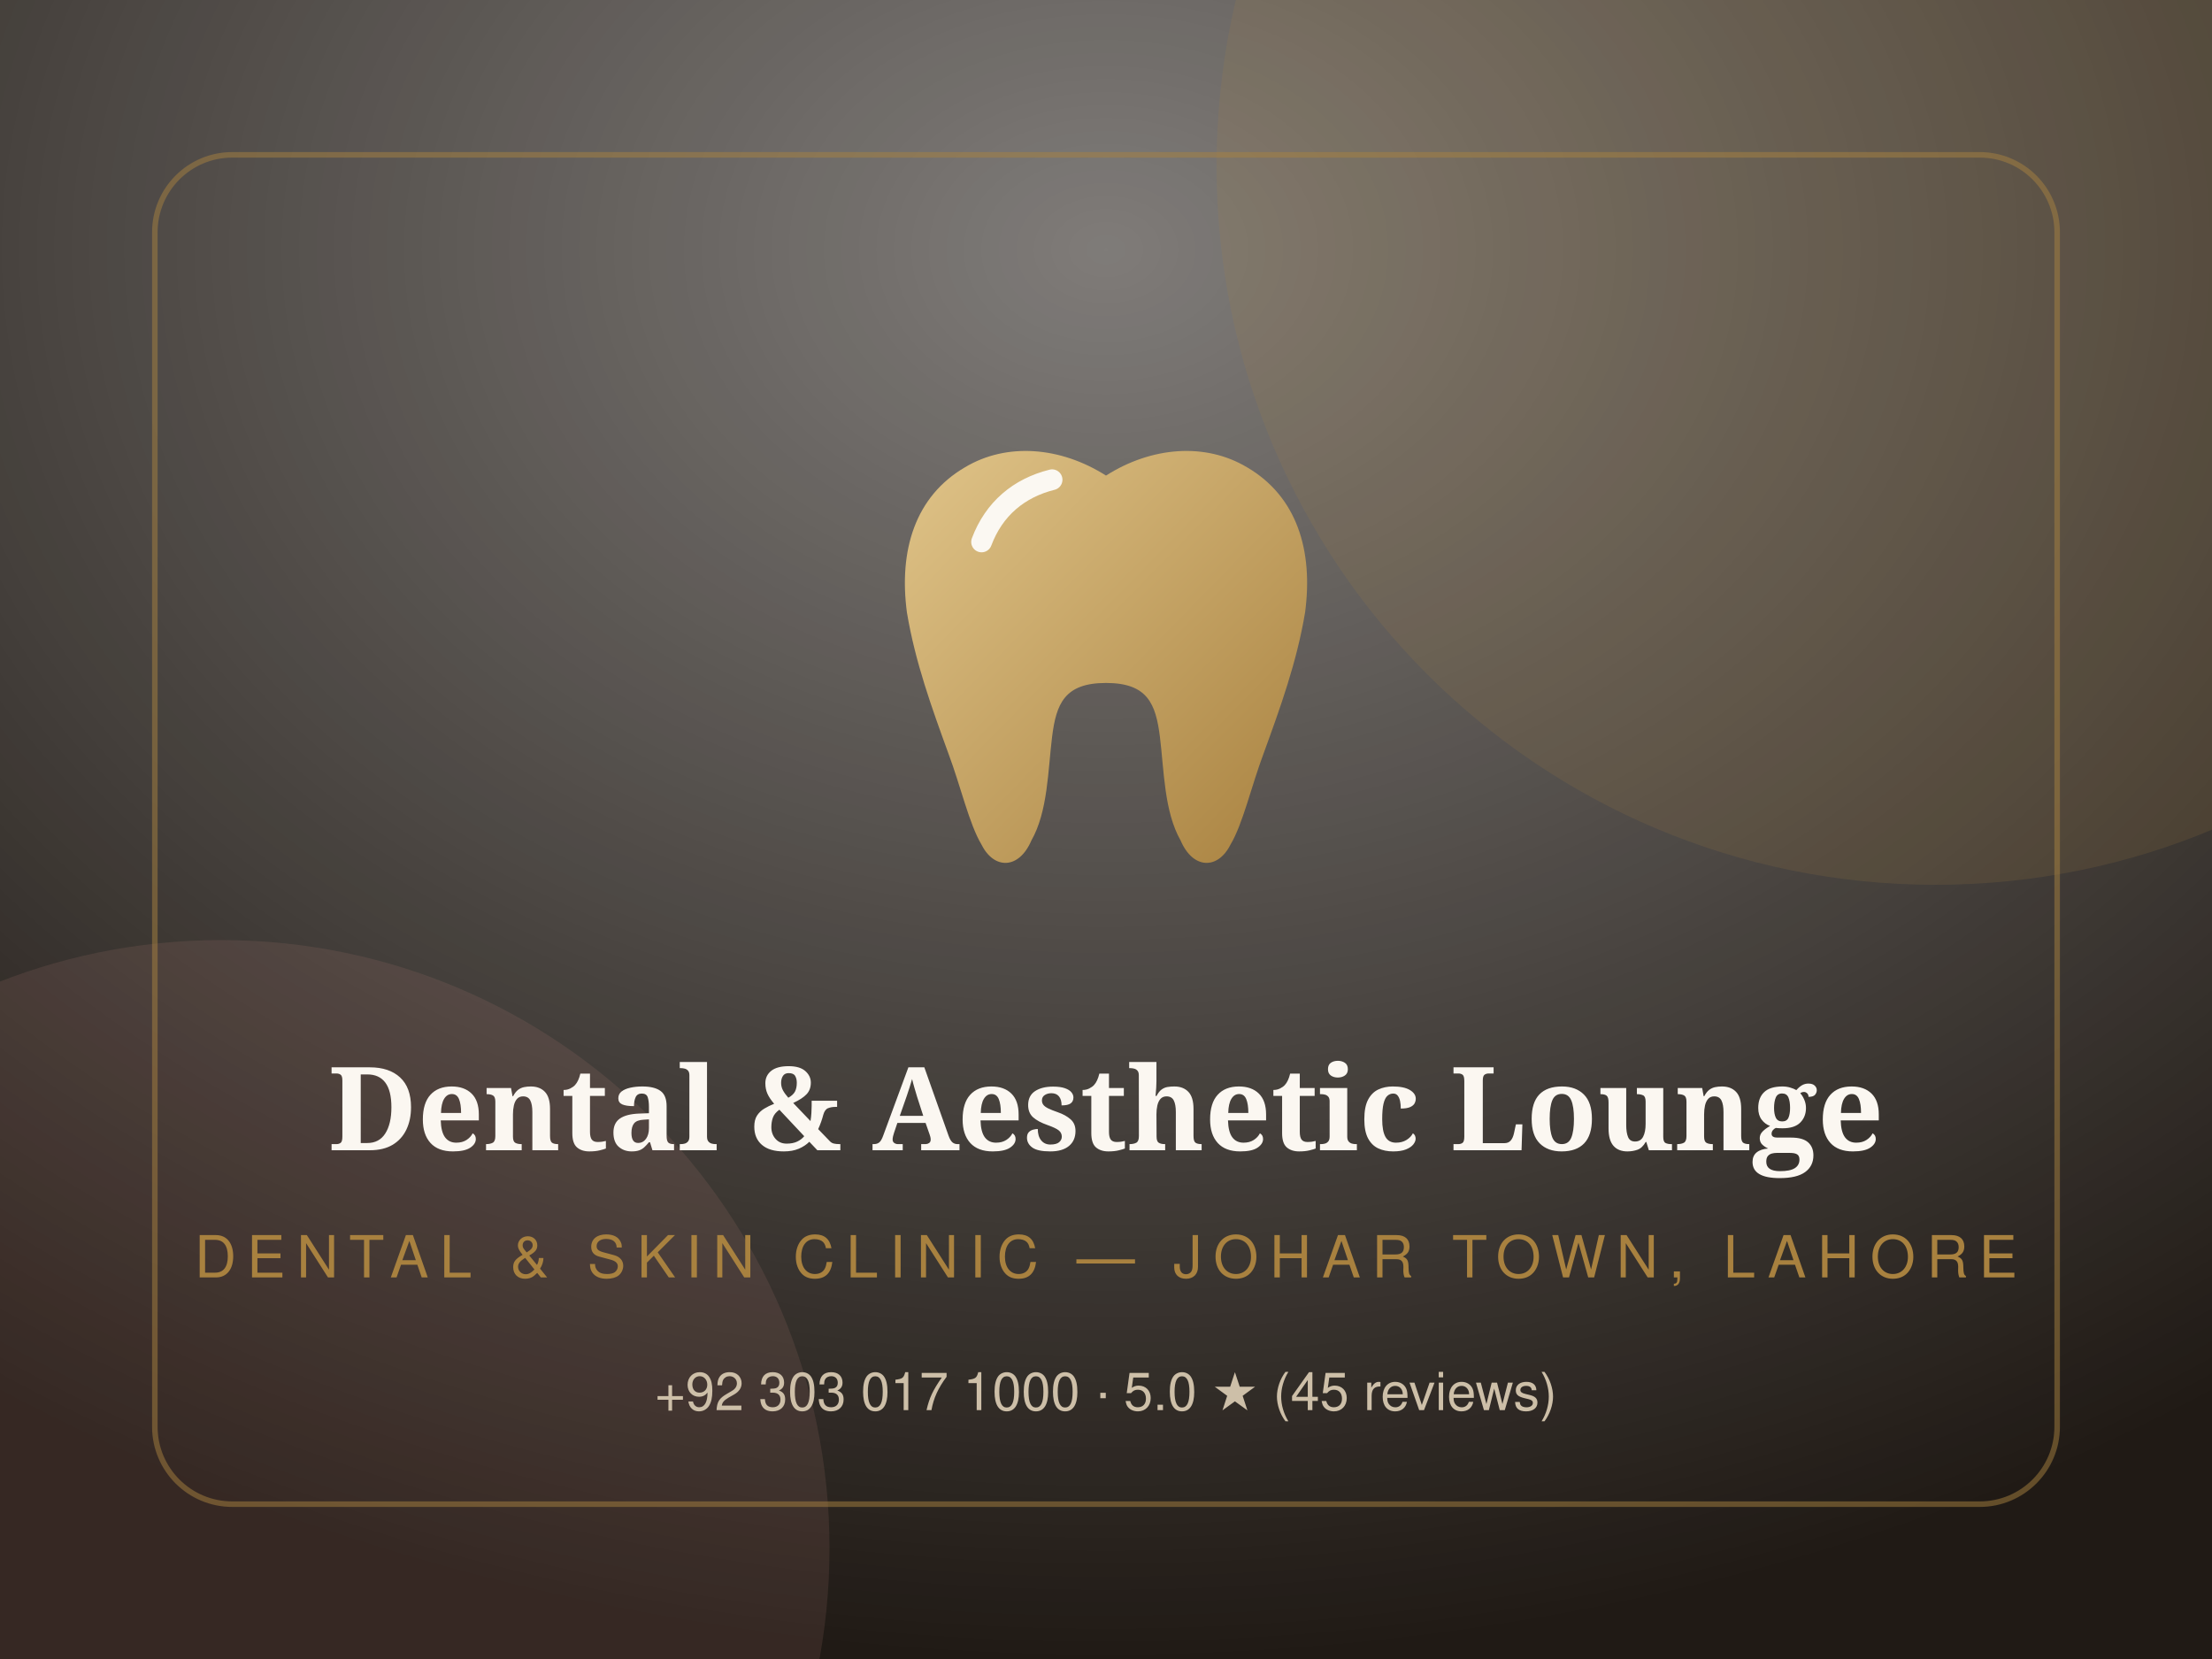
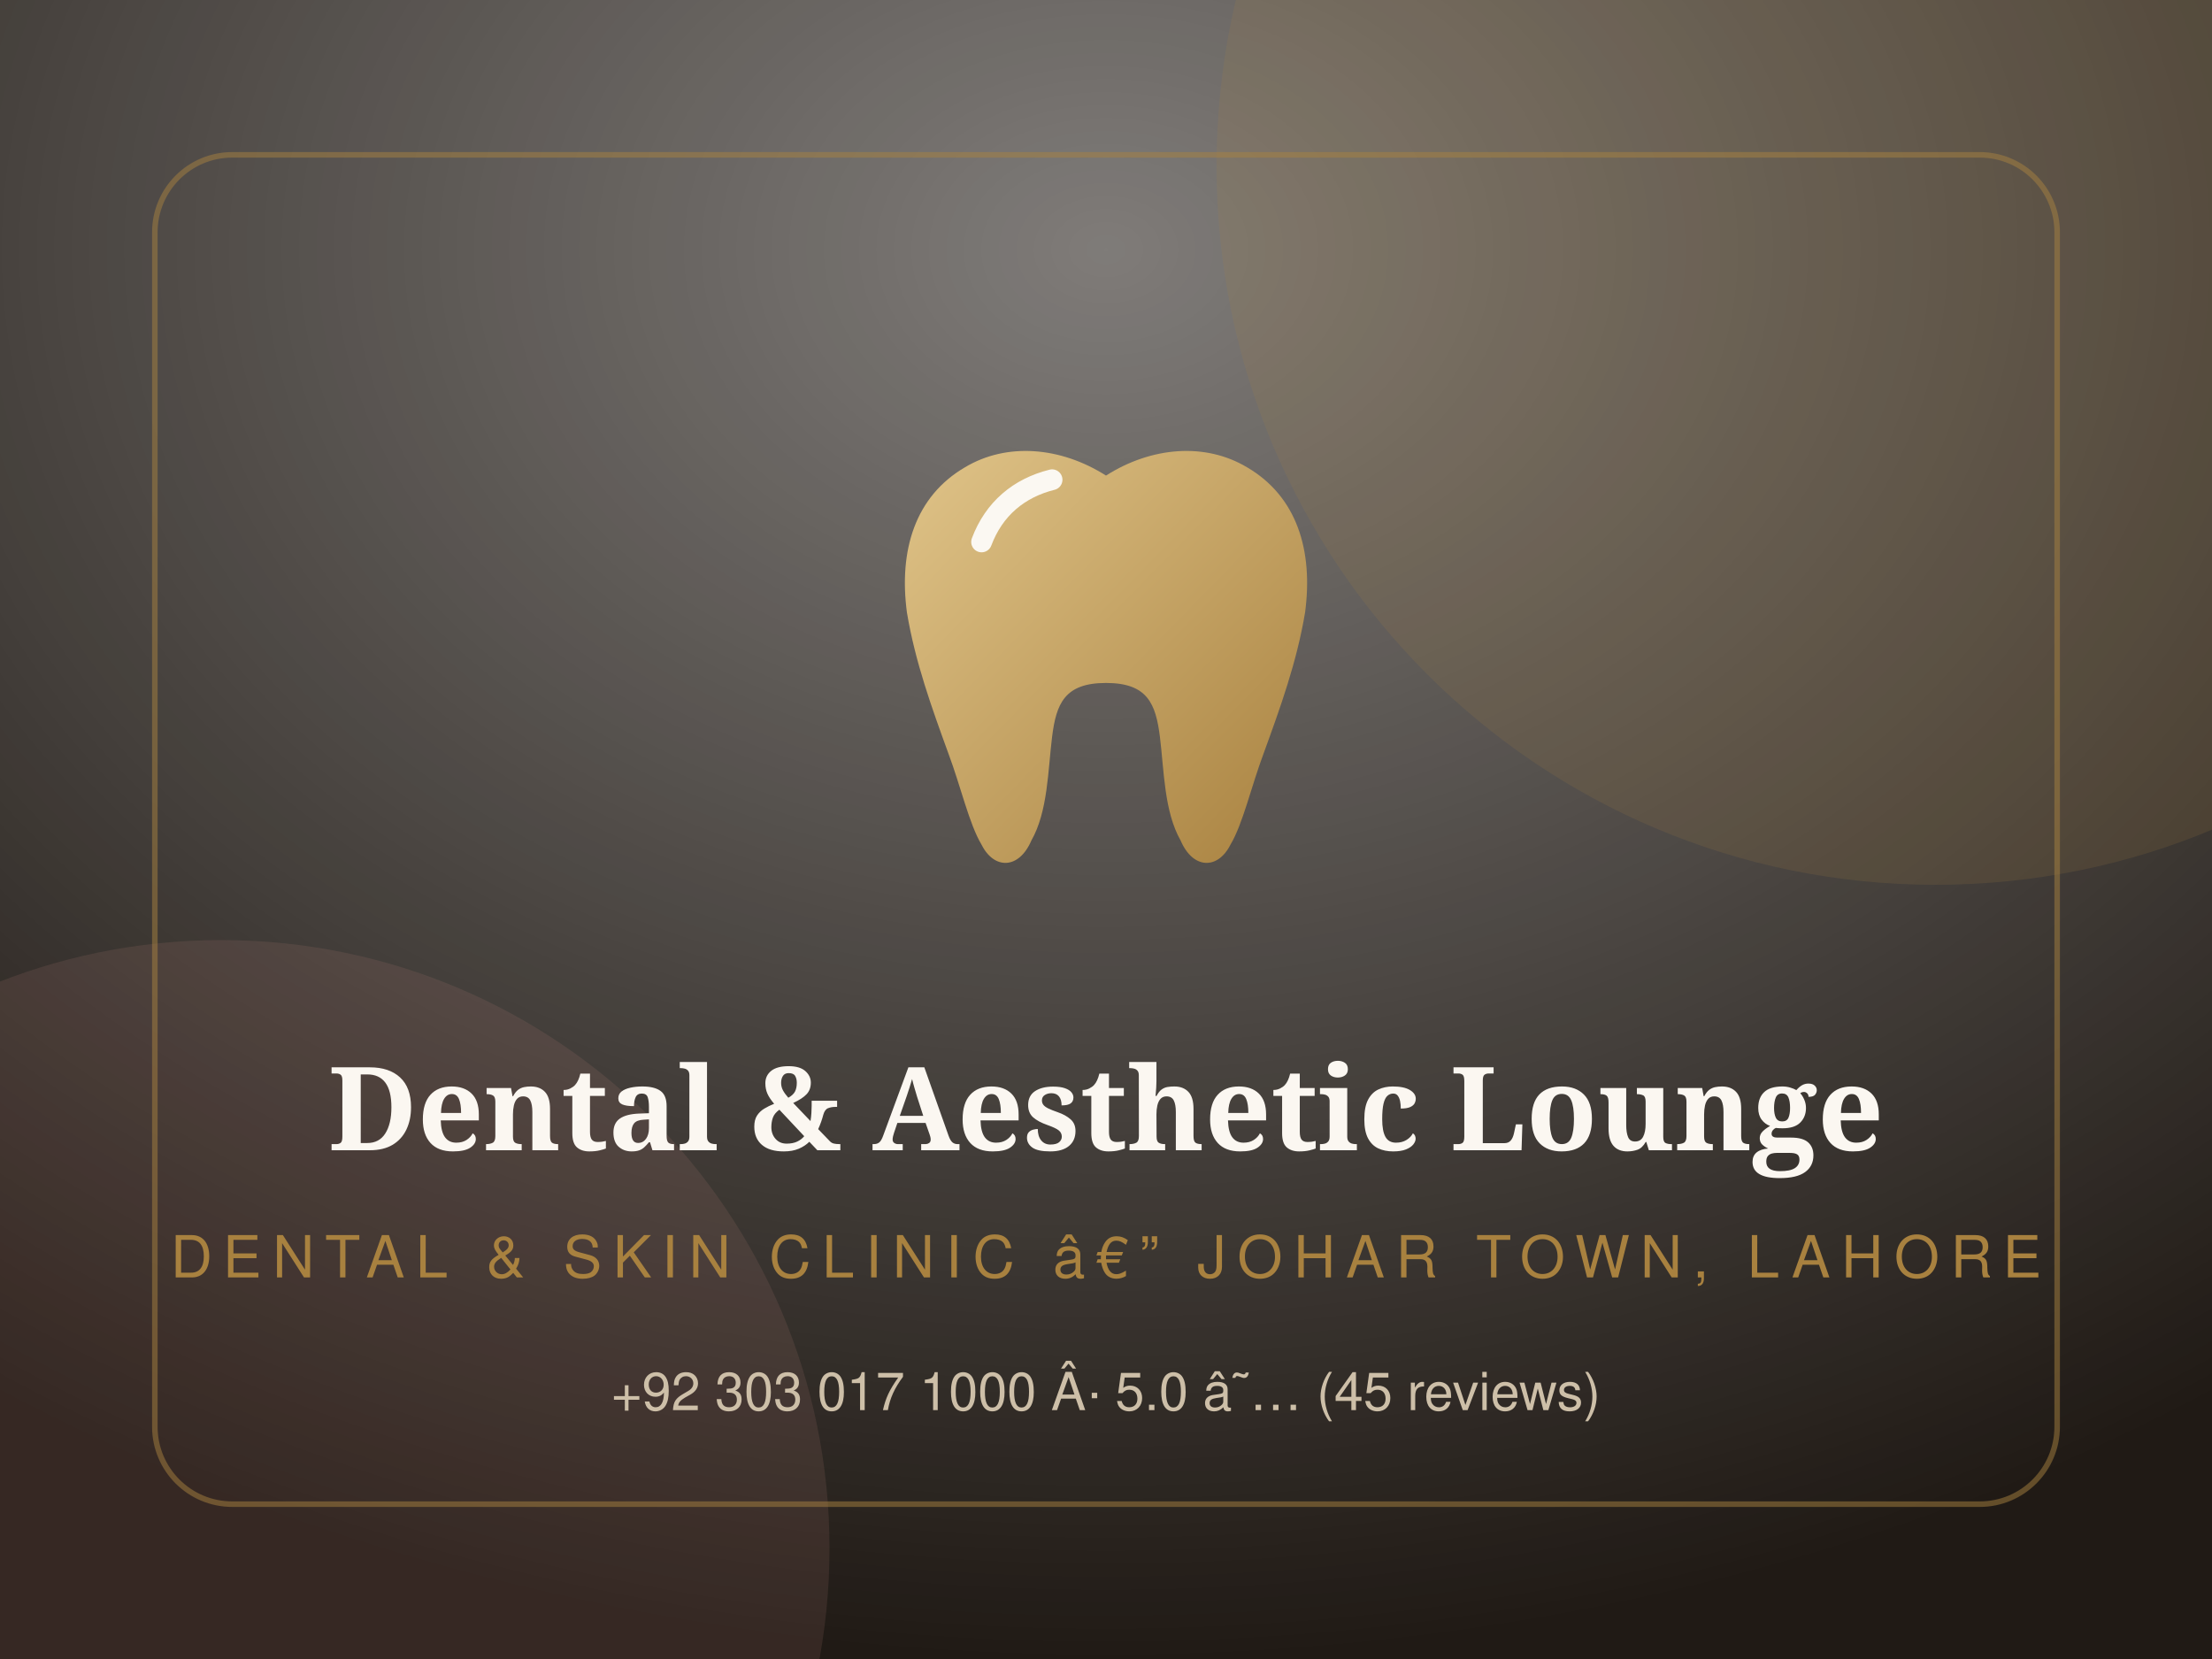
<svg xmlns="http://www.w3.org/2000/svg" viewBox="0 0 800 600" width="800" height="600" role="img">
  <defs>
    <linearGradient id="wall" x1="0" y1="0" x2="0" y2="1">
      <stop offset="0" stop-color="#fdfbf8" />
      <stop offset="1" stop-color="#f1e9de" />
    </linearGradient>
    <linearGradient id="metal" x1="0" y1="0" x2="1" y2="1">
      <stop offset="0" stop-color="#ffffff" />
      <stop offset="0.5" stop-color="#e3e7ea" />
      <stop offset="1" stop-color="#c6ccd2" />
    </linearGradient>
    <linearGradient id="toothw" x1="0" y1="0" x2="0" y2="1">
      <stop offset="0" stop-color="#ffffff" />
      <stop offset="1" stop-color="#e8ebe8" />
    </linearGradient>
    <linearGradient id="goldg" x1="0" y1="0" x2="1" y2="1">
      <stop offset="0" stop-color="#e0c489" />
      <stop offset="1" stop-color="#a8813f" />
    </linearGradient>
    <radialGradient id="softlight" cx="0.5" cy="0.15" r="0.85">
      <stop offset="0" stop-color="#ffffff" stop-opacity="0.85" />
      <stop offset="1" stop-color="#ffffff" stop-opacity="0" />
    </radialGradient>
  </defs>
  <rect width="800" height="600" fill="#201a15" />
  <rect width="800" height="600" fill="url(#softlight)" opacity="0.5" />
  <circle cx="700" cy="60" r="260" fill="#a8813f" opacity="0.16" />
  <circle cx="80" cy="560" r="220" fill="#c0857b" opacity="0.14" />
  <rect x="56" y="56" width="688" height="488" rx="28" fill="none" stroke="#a8813f" stroke-width="2" opacity="0.5" />
  <g transform="translate(400 250) scale(1.5)">
    <path d="M0-52c-11-7-24-8-34-2-12 7-16 20-14 35 2 12 6 23 10 34 3 8 5 17 8 22 3 6 9 6 12-1 4-7 4-17 5-25 1-8 3-13 13-13s12 5 13 13c1 8 1 18 5 25 3 7 9 7 12 1 3-5 5-14 8-22 4-11 8-22 10-34 2-15-2-28-14-35-10-6-23-5-34 2Z" fill="url(#goldg)" />
    <path d="M-30-36c3-8 9-13 17-15" stroke="#ffffff" stroke-width="5" stroke-linecap="round" fill="none" opacity="0.9" />
  </g>
  <text x="400" y="416" text-anchor="middle" font-family="Georgia, serif" font-size="42" font-weight="700" fill="#fbf7f1">Dental &amp; Aesthetic Lounge</text>
-   <text x="400" y="462" text-anchor="middle" font-family="Helvetica, Arial" font-size="21" letter-spacing="4" fill="#a8813f">DENTAL &amp; SKIN CLINIC — JOHAR TOWN, LAHORE</text>
-   <text x="400" y="510" text-anchor="middle" font-family="Helvetica, Arial" font-size="19" fill="#cdbfa8">+92 303 017 1000   ·   5.0 ★ (45 reviews)</text>
+   <text x="400" y="462" text-anchor="middle" font-family="Helvetica, Arial" font-size="21" letter-spacing="4" fill="#a8813f">DENTAL &amp; SKIN CLINIC â€” JOHAR TOWN, LAHORE</text>
+   <text x="400" y="510" text-anchor="middle" font-family="Helvetica, Arial" font-size="19" fill="#cdbfa8">+92 303 017 1000   Â·   5.0 â˜… (45 reviews)</text>
</svg>
